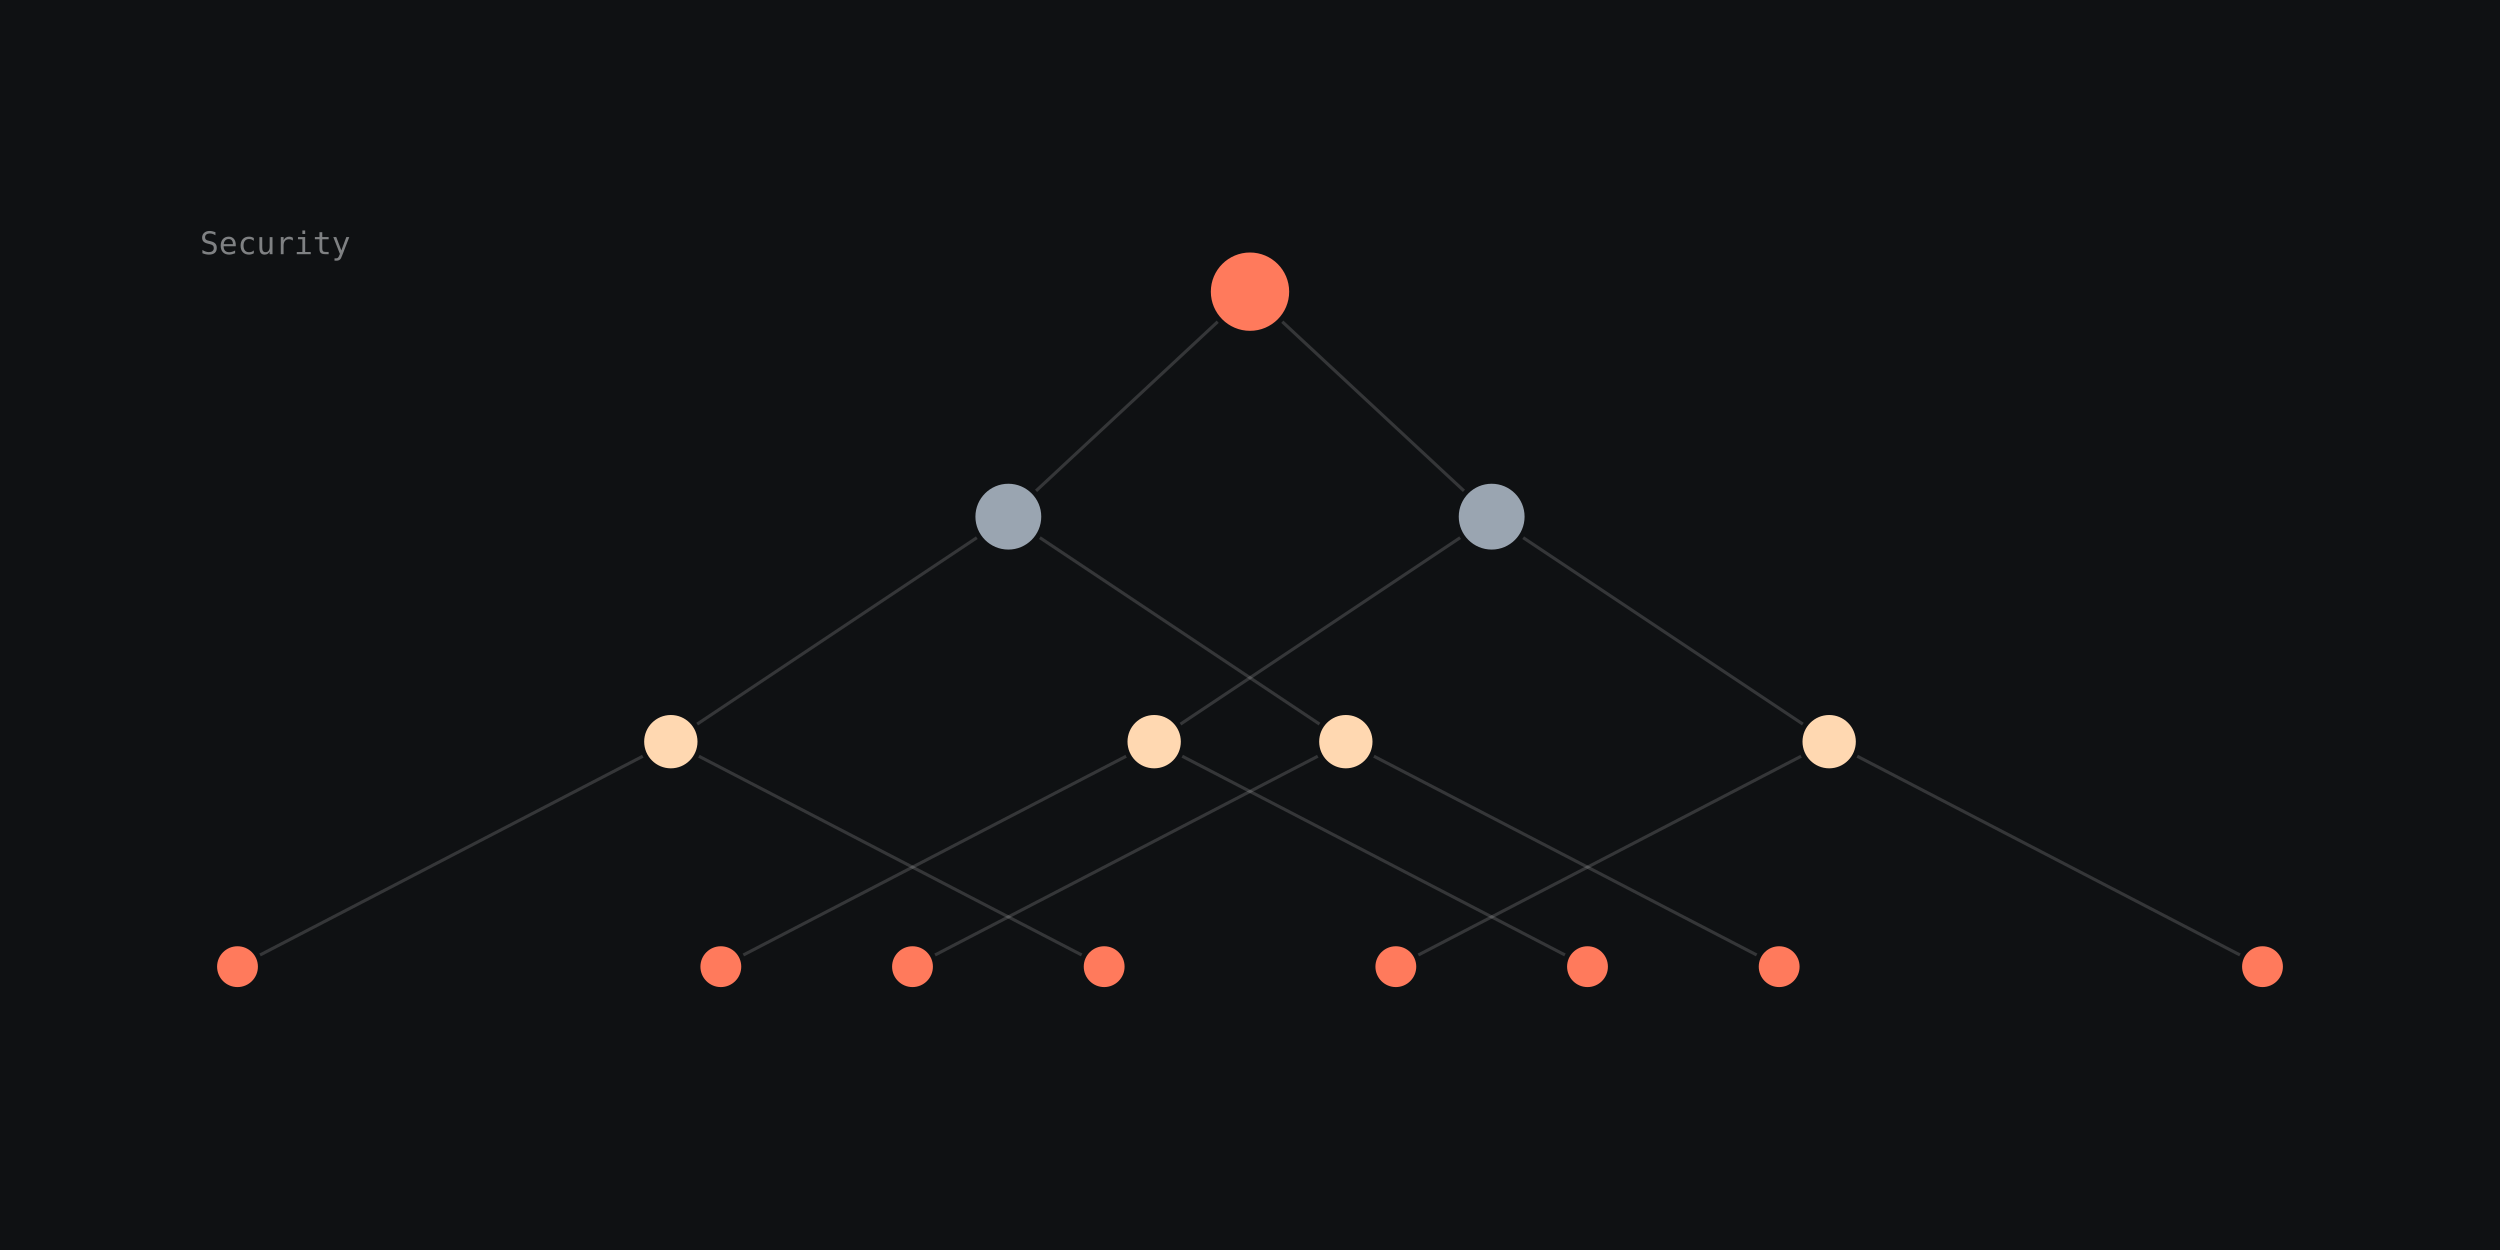
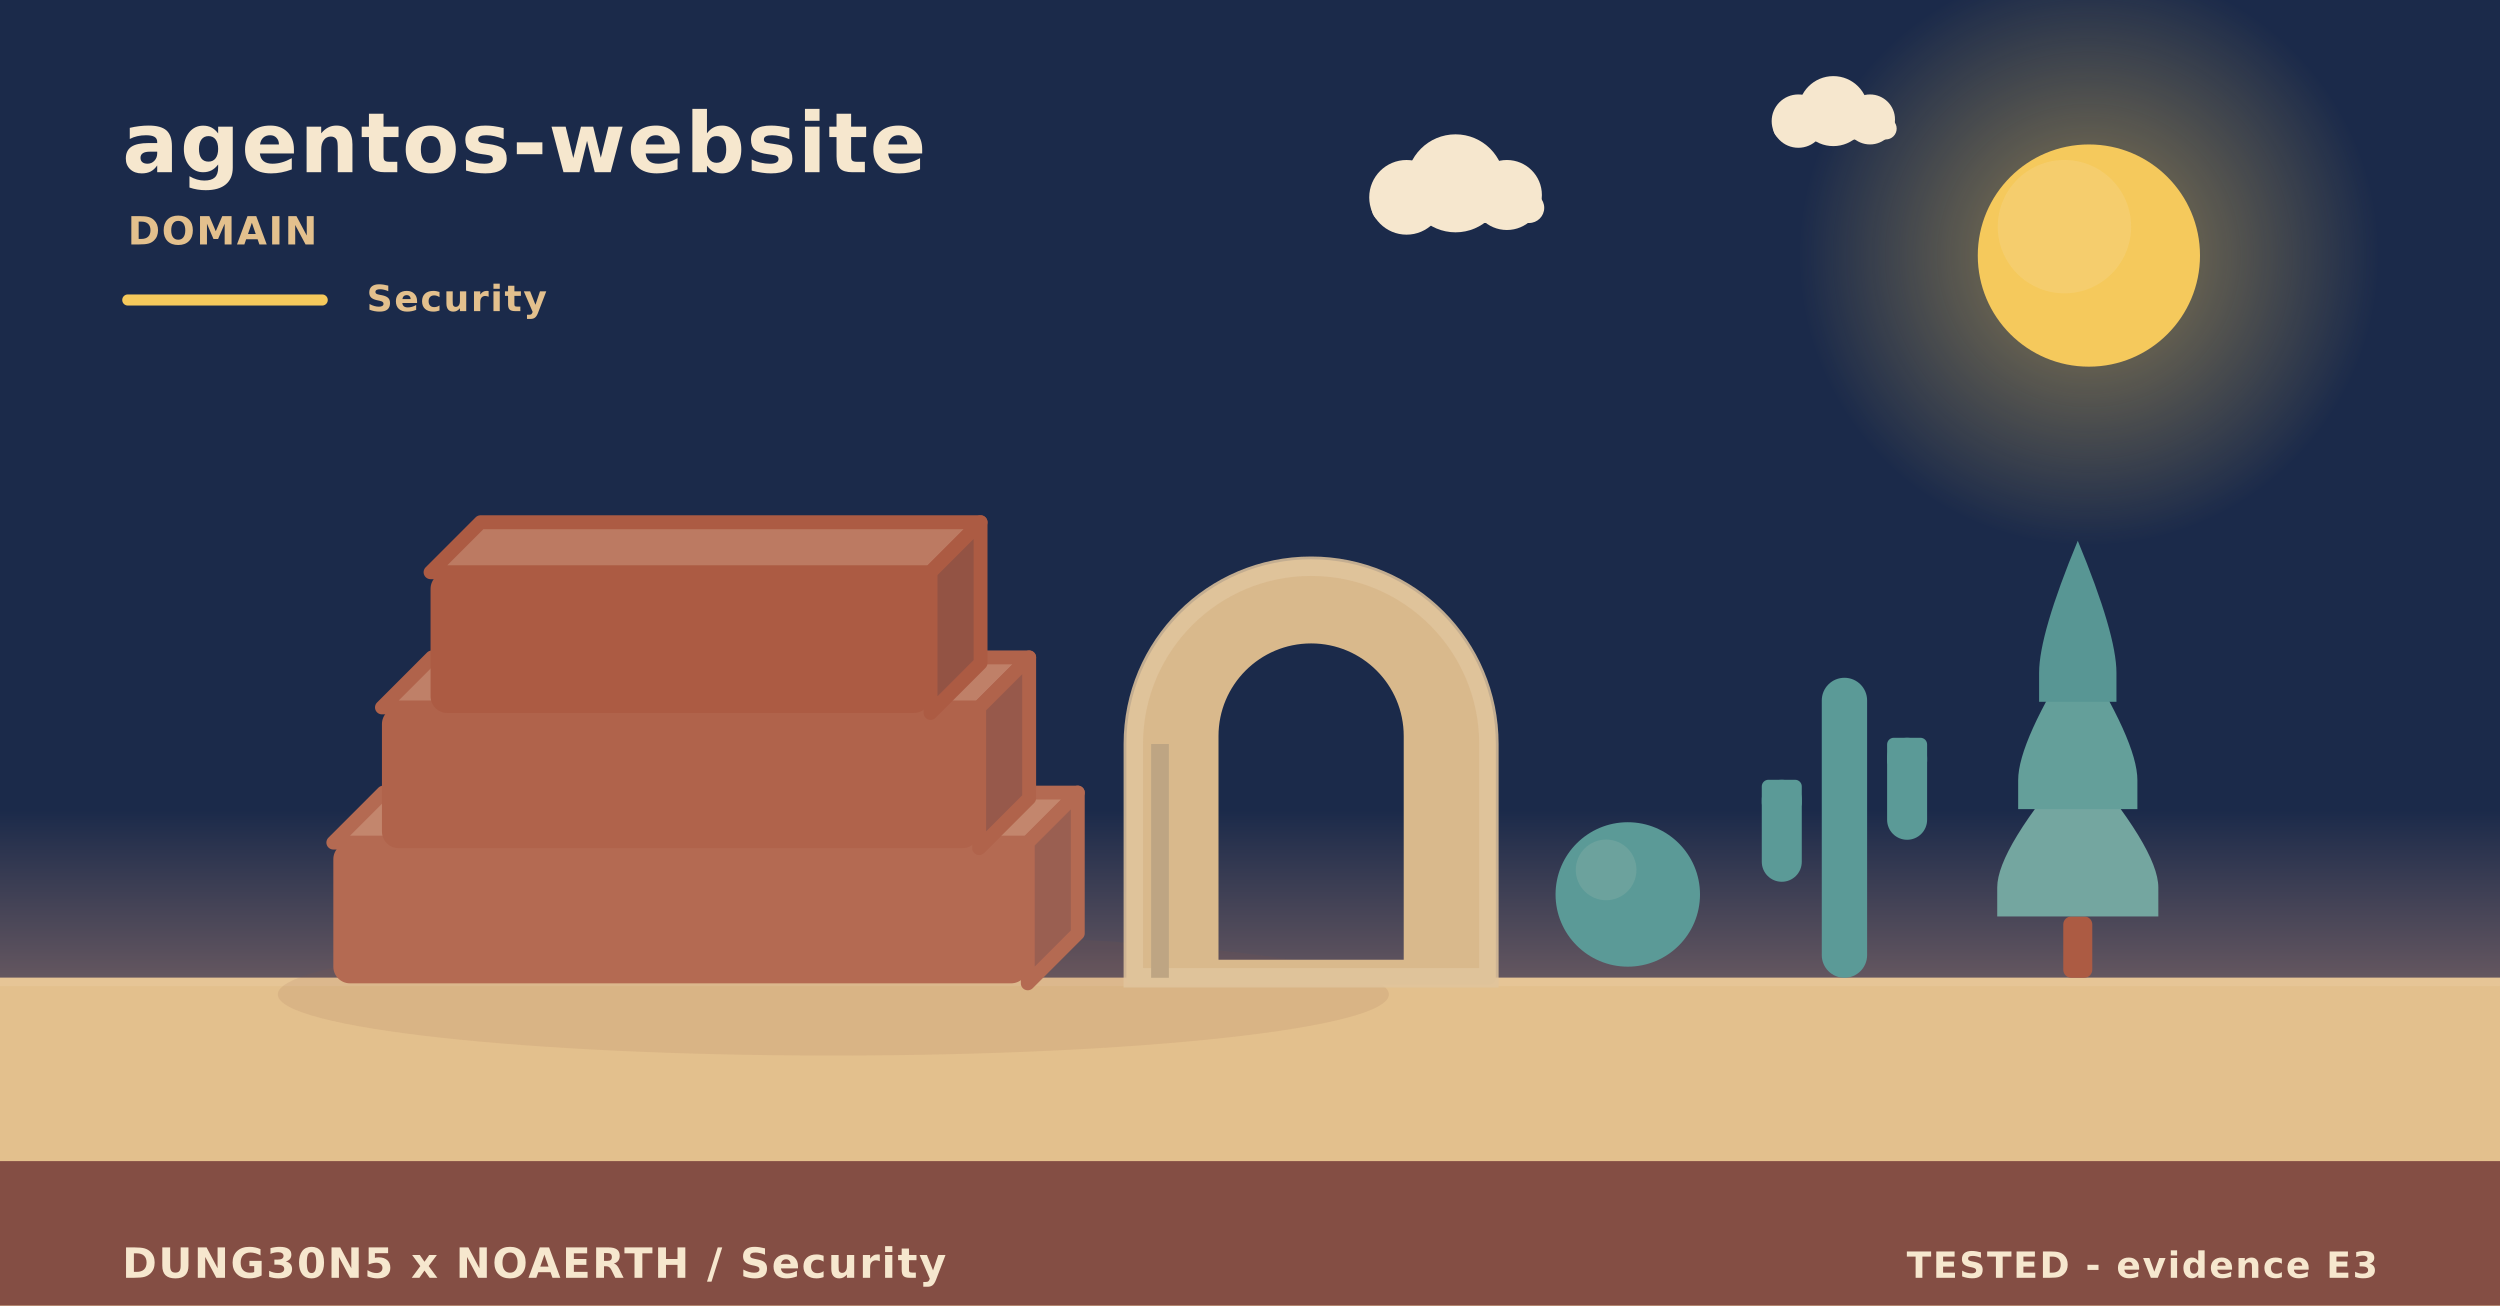
- <svg xmlns="http://www.w3.org/2000/svg" viewBox="0 0 1200 600" width="1200" height="600" role="img" aria-label="agentos-website domain model">
-   <rect width="1200" height="600" fill="#0f1113" />
-   <defs>
-     <linearGradient id="gd" x1="0" y1="0" x2="1" y2="1">
-       <stop offset="0%" stop-color="#ff7a5c" />
-       <stop offset="100%" stop-color="#9aa5b1" />
-     </linearGradient>
-   </defs>
-   <line x1="600.00" y1="140.00" x2="716.00" y2="248.00" stroke="rgba(241,243,245,0.300)" stroke-width="1.50" opacity="0.55" />
-   <line x1="600.00" y1="140.00" x2="484.00" y2="248.00" stroke="rgba(241,243,245,0.300)" stroke-width="1.50" opacity="0.55" />
-   <line x1="716.00" y1="248.00" x2="878.00" y2="356.00" stroke="rgba(241,243,245,0.300)" stroke-width="1.50" opacity="0.55" />
-   <line x1="716.00" y1="248.00" x2="554.00" y2="356.00" stroke="rgba(241,243,245,0.300)" stroke-width="1.50" opacity="0.55" />
-   <line x1="484.00" y1="248.00" x2="646.00" y2="356.00" stroke="rgba(241,243,245,0.300)" stroke-width="1.50" opacity="0.55" />
-   <line x1="484.00" y1="248.00" x2="322.00" y2="356.00" stroke="rgba(241,243,245,0.300)" stroke-width="1.50" opacity="0.55" />
-   <line x1="878.00" y1="356.00" x2="1086.00" y2="464.00" stroke="rgba(241,243,245,0.300)" stroke-width="1.50" opacity="0.55" />
-   <line x1="878.00" y1="356.00" x2="670.00" y2="464.00" stroke="rgba(241,243,245,0.300)" stroke-width="1.50" opacity="0.55" />
-   <line x1="554.00" y1="356.00" x2="762.00" y2="464.00" stroke="rgba(241,243,245,0.300)" stroke-width="1.50" opacity="0.55" />
-   <line x1="554.00" y1="356.00" x2="346.00" y2="464.00" stroke="rgba(241,243,245,0.300)" stroke-width="1.50" opacity="0.55" />
-   <line x1="646.00" y1="356.00" x2="854.00" y2="464.00" stroke="rgba(241,243,245,0.300)" stroke-width="1.50" opacity="0.55" />
-   <line x1="646.00" y1="356.00" x2="438.00" y2="464.00" stroke="rgba(241,243,245,0.300)" stroke-width="1.50" opacity="0.55" />
-   <line x1="322.00" y1="356.00" x2="530.00" y2="464.00" stroke="rgba(241,243,245,0.300)" stroke-width="1.50" opacity="0.55" />
-   <line x1="322.00" y1="356.00" x2="114.00" y2="464.00" stroke="rgba(241,243,245,0.300)" stroke-width="1.50" opacity="0.55" />
-   <circle cx="600.00" cy="140.00" r="20.00" fill="#ff7a5c" opacity="1.00" stroke="#0f1113" stroke-width="2.40" />
-   <circle cx="716.00" cy="248.00" r="17.00" fill="#9aa5b1" opacity="1.00" stroke="#0f1113" stroke-width="2.40" />
-   <circle cx="484.00" cy="248.00" r="17.00" fill="#9aa5b1" opacity="1.00" stroke="#0f1113" stroke-width="2.40" />
-   <circle cx="878.00" cy="356.00" r="14.00" fill="#ffd8b1" opacity="1.00" stroke="#0f1113" stroke-width="2.40" />
-   <circle cx="554.00" cy="356.00" r="14.00" fill="#ffd8b1" opacity="1.00" stroke="#0f1113" stroke-width="2.40" />
-   <circle cx="646.00" cy="356.00" r="14.00" fill="#ffd8b1" opacity="1.00" stroke="#0f1113" stroke-width="2.40" />
-   <circle cx="322.00" cy="356.00" r="14.00" fill="#ffd8b1" opacity="1.00" stroke="#0f1113" stroke-width="2.40" />
-   <circle cx="1086.00" cy="464.00" r="11.00" fill="#ff7a5c" opacity="1.00" stroke="#0f1113" stroke-width="2.40" />
-   <circle cx="670.00" cy="464.00" r="11.00" fill="#ff7a5c" opacity="1.00" stroke="#0f1113" stroke-width="2.40" />
-   <circle cx="762.00" cy="464.00" r="11.00" fill="#ff7a5c" opacity="1.00" stroke="#0f1113" stroke-width="2.40" />
-   <circle cx="346.00" cy="464.00" r="11.00" fill="#ff7a5c" opacity="1.00" stroke="#0f1113" stroke-width="2.40" />
-   <circle cx="854.00" cy="464.00" r="11.00" fill="#ff7a5c" opacity="1.00" stroke="#0f1113" stroke-width="2.40" />
-   <circle cx="438.00" cy="464.00" r="11.00" fill="#ff7a5c" opacity="1.00" stroke="#0f1113" stroke-width="2.40" />
-   <circle cx="530.00" cy="464.00" r="11.00" fill="#ff7a5c" opacity="1.00" stroke="#0f1113" stroke-width="2.40" />
-   <circle cx="114.00" cy="464.00" r="11.00" fill="#ff7a5c" opacity="1.00" stroke="#0f1113" stroke-width="2.40" />
-   <text x="96" y="122" font-family="ui-monospace,Menlo,monospace" font-size="15" fill="rgba(241,243,245,0.500)">Security</text>
+ <svg xmlns="http://www.w3.org/2000/svg" width="900" height="470" viewBox="0 0 900 470" role="img" aria-label="agentos-website - the problem it addresses">
+   <linearGradient id="skym" x1="0" y1="0" x2="0" y2="1">
+     <stop offset="0" stop-color="#1b2a4a" />
+     <stop offset="0.62" stop-color="#1b2a4a" />
+     <stop offset="1" stop-color="#f3ad8a" />
+   </linearGradient>
+   <rect width="900" height="470" fill="url(#skym)" />
+   <radialGradient id="sunm">
+     <stop offset="0.35" stop-color="#f5c95c" stop-opacity="0.34" />
+     <stop offset="1" stop-color="#f5c95c" stop-opacity="0" />
+   </radialGradient>
+   <circle cx="752" cy="92" r="104" fill="url(#sunm)" />
+   <circle cx="752" cy="92" r="40" fill="#f5c95c" />
+   <circle cx="743.2" cy="81.6" r="24" fill="#f5d27e" opacity="0.5" />
+   <g>
+     <circle cx="524" cy="66" r="17.64" fill="#f6e7ce" />
+     <circle cx="506.36" cy="71.04" r="13.44" fill="#f6e7ce" />
+     <circle cx="542.48" cy="70.2" r="12.6" fill="#f6e7ce" />
+     <rect x="493.76" y="69.36" width="62.16" height="10.92" rx="5.46" fill="#f6e7ce" />
+   </g>
+   <g>
+     <circle cx="660" cy="40" r="12.6" fill="#f6e7ce" />
+     <circle cx="647.4" cy="43.6" r="9.6" fill="#f6e7ce" />
+     <circle cx="673.2" cy="43" r="9" fill="#f6e7ce" />
+     <rect x="638.4" y="42.4" width="44.4" height="7.8" rx="3.9" fill="#f6e7ce" />
+   </g>
+   <rect x="0" y="352" width="900" height="118" fill="#e3c08d" />
+   <rect x="0" y="352" width="900" height="3" fill="#e6c596" />
+   <text x="44" y="62" font-family="Verdana,DejaVu Sans,sans-serif" font-size="30" font-weight="700" letter-spacing="0.6" fill="#f6e7ce" text-anchor="start">agentos-website</text>
+   <text x="46" y="88" font-family="Verdana,DejaVu Sans,sans-serif" font-size="14" font-weight="700" letter-spacing="0.6" fill="#e3c08d" text-anchor="start">DOMAIN</text>
+   <rect x="44" y="106" width="74" height="4" rx="2" fill="#f5c95c" />
+   <text x="132" y="112" font-family="Verdana,DejaVu Sans,sans-serif" font-size="13" font-weight="700" letter-spacing="0.6" fill="#e3c08d" text-anchor="start">Security</text>
+   <ellipse cx="300" cy="358" rx="200" ry="22" fill="rgba(138,90,68,0.11)" />
+   <path d="M120,303.33 L370,303.33 L388,285.33 L138,285.33 Z" fill="#c3866d" stroke="#b46a52" stroke-width="5" stroke-linejoin="round" />
+   <path d="M370,303.33 L388,285.33 L388,336 L370,354 Z" fill="#9a5f51" stroke="#b46a52" stroke-width="5" stroke-linejoin="round" />
+   <rect x="120" y="303.33" width="250" height="50.67" rx="6" fill="#b46a52" />
+   <path d="M137.5,254.67 L352.5,254.67 L370.5,236.67 L155.5,236.67 Z" fill="#bf8068" stroke="#b0634b" stroke-width="5" stroke-linejoin="round" />
+   <path d="M352.5,254.67 L370.5,236.67 L370.5,287.33 L352.5,305.33 Z" fill="#97594b" stroke="#b0634b" stroke-width="5" stroke-linejoin="round" />
+   <rect x="137.5" y="254.67" width="215" height="50.67" rx="6" fill="#b0634b" />
+   <path d="M155,206 L335,206 L353,188 L173,188 Z" fill="#bc7a62" stroke="#ac5b43" stroke-width="5" stroke-linejoin="round" />
+   <path d="M335,206 L353,188 L353,238.67 L335,256.67 Z" fill="#935344" stroke="#ac5b43" stroke-width="5" stroke-linejoin="round" />
+   <rect x="155" y="206" width="180" height="50.67" rx="6" fill="#ac5b43" />
+   <path d="M408,352 L408,267.84 A64,64 0 0 1 536,267.84 L536,352 Z M436.16,348 L436.16,264.97 A35.84,35.84 0 0 1 507.84,264.97 L507.84,348 Z" fill="#d9b98c" fill-rule="evenodd" stroke="#d9b98c" stroke-width="5" stroke-linejoin="round" />
+   <path d="M408,352 L408,267.84 A64,64 0 0 1 536,267.84 L536,352 Z" fill="none" stroke="#e0c49c" stroke-width="7" stroke-linecap="round" opacity="0.85" />
+   <rect x="414.4" y="267.84" width="6.4" height="84.16" fill="#bea583" />
+   <circle cx="586" cy="322" r="26" fill="#5b9a97" />
+   <circle cx="578.2" cy="313.16" r="10.92" fill="#7aa9a2" opacity="0.55" />
+   <rect x="655.84" y="244" width="16.32" height="108" rx="8.16" fill="#5b9a97" />
+   <rect x="634.24" y="280.72" width="14.4" height="36.72" rx="7.2" fill="#5b9a97" />
+   <rect x="634.24" y="280.72" width="14.4" height="10.8" rx="2.4" fill="#5b9a97" />
+   <rect x="679.36" y="265.6" width="14.4" height="36.72" rx="7.2" fill="#5b9a97" />
+   <rect x="679.36" y="265.6" width="14.4" height="10.8" rx="2.4" fill="#5b9a97" />
+   <rect x="742.78" y="329.92" width="10.44" height="22.08" rx="2.9" fill="#ac5b43" />
+   <path d="M748,271.96 Q719,305.58 719,319.49 Q719,329.92 719,329.92 L777,329.92 Q777,329.92 777,319.49 Q777,305.58 748,271.96 Z" fill="#74a6a0" />
+   <path d="M748,233.32 Q726.54,266.94 726.54,280.85 Q726.54,291.28 726.54,291.28 L769.46,291.28 Q769.46,291.28 769.46,280.85 Q769.46,266.94 748,233.32 Z" fill="#649f9a" />
+   <path d="M748,194.68 Q734.08,228.3 734.08,242.21 Q734.08,252.64 734.08,252.64 L761.92,252.64 Q761.92,252.64 761.92,242.21 Q761.92,228.3 748,194.68 Z" fill="#589694" />
+   <rect x="0" y="418" width="900" height="52" rx="0" fill="#7e4740" opacity="0.94" />
+   <text x="44" y="460" font-family="Verdana,DejaVu Sans,sans-serif" font-size="15" font-weight="700" letter-spacing="0.6" fill="#f6e7ce" text-anchor="start">DUNG30N5 x NOAERTH  /  Security</text>
+   <text x="856" y="460" font-family="Verdana,DejaVu Sans,sans-serif" font-size="13" font-weight="700" letter-spacing="0.6" fill="#f6e7ce" text-anchor="end">TESTED  -  evidence E3</text>
</svg>
